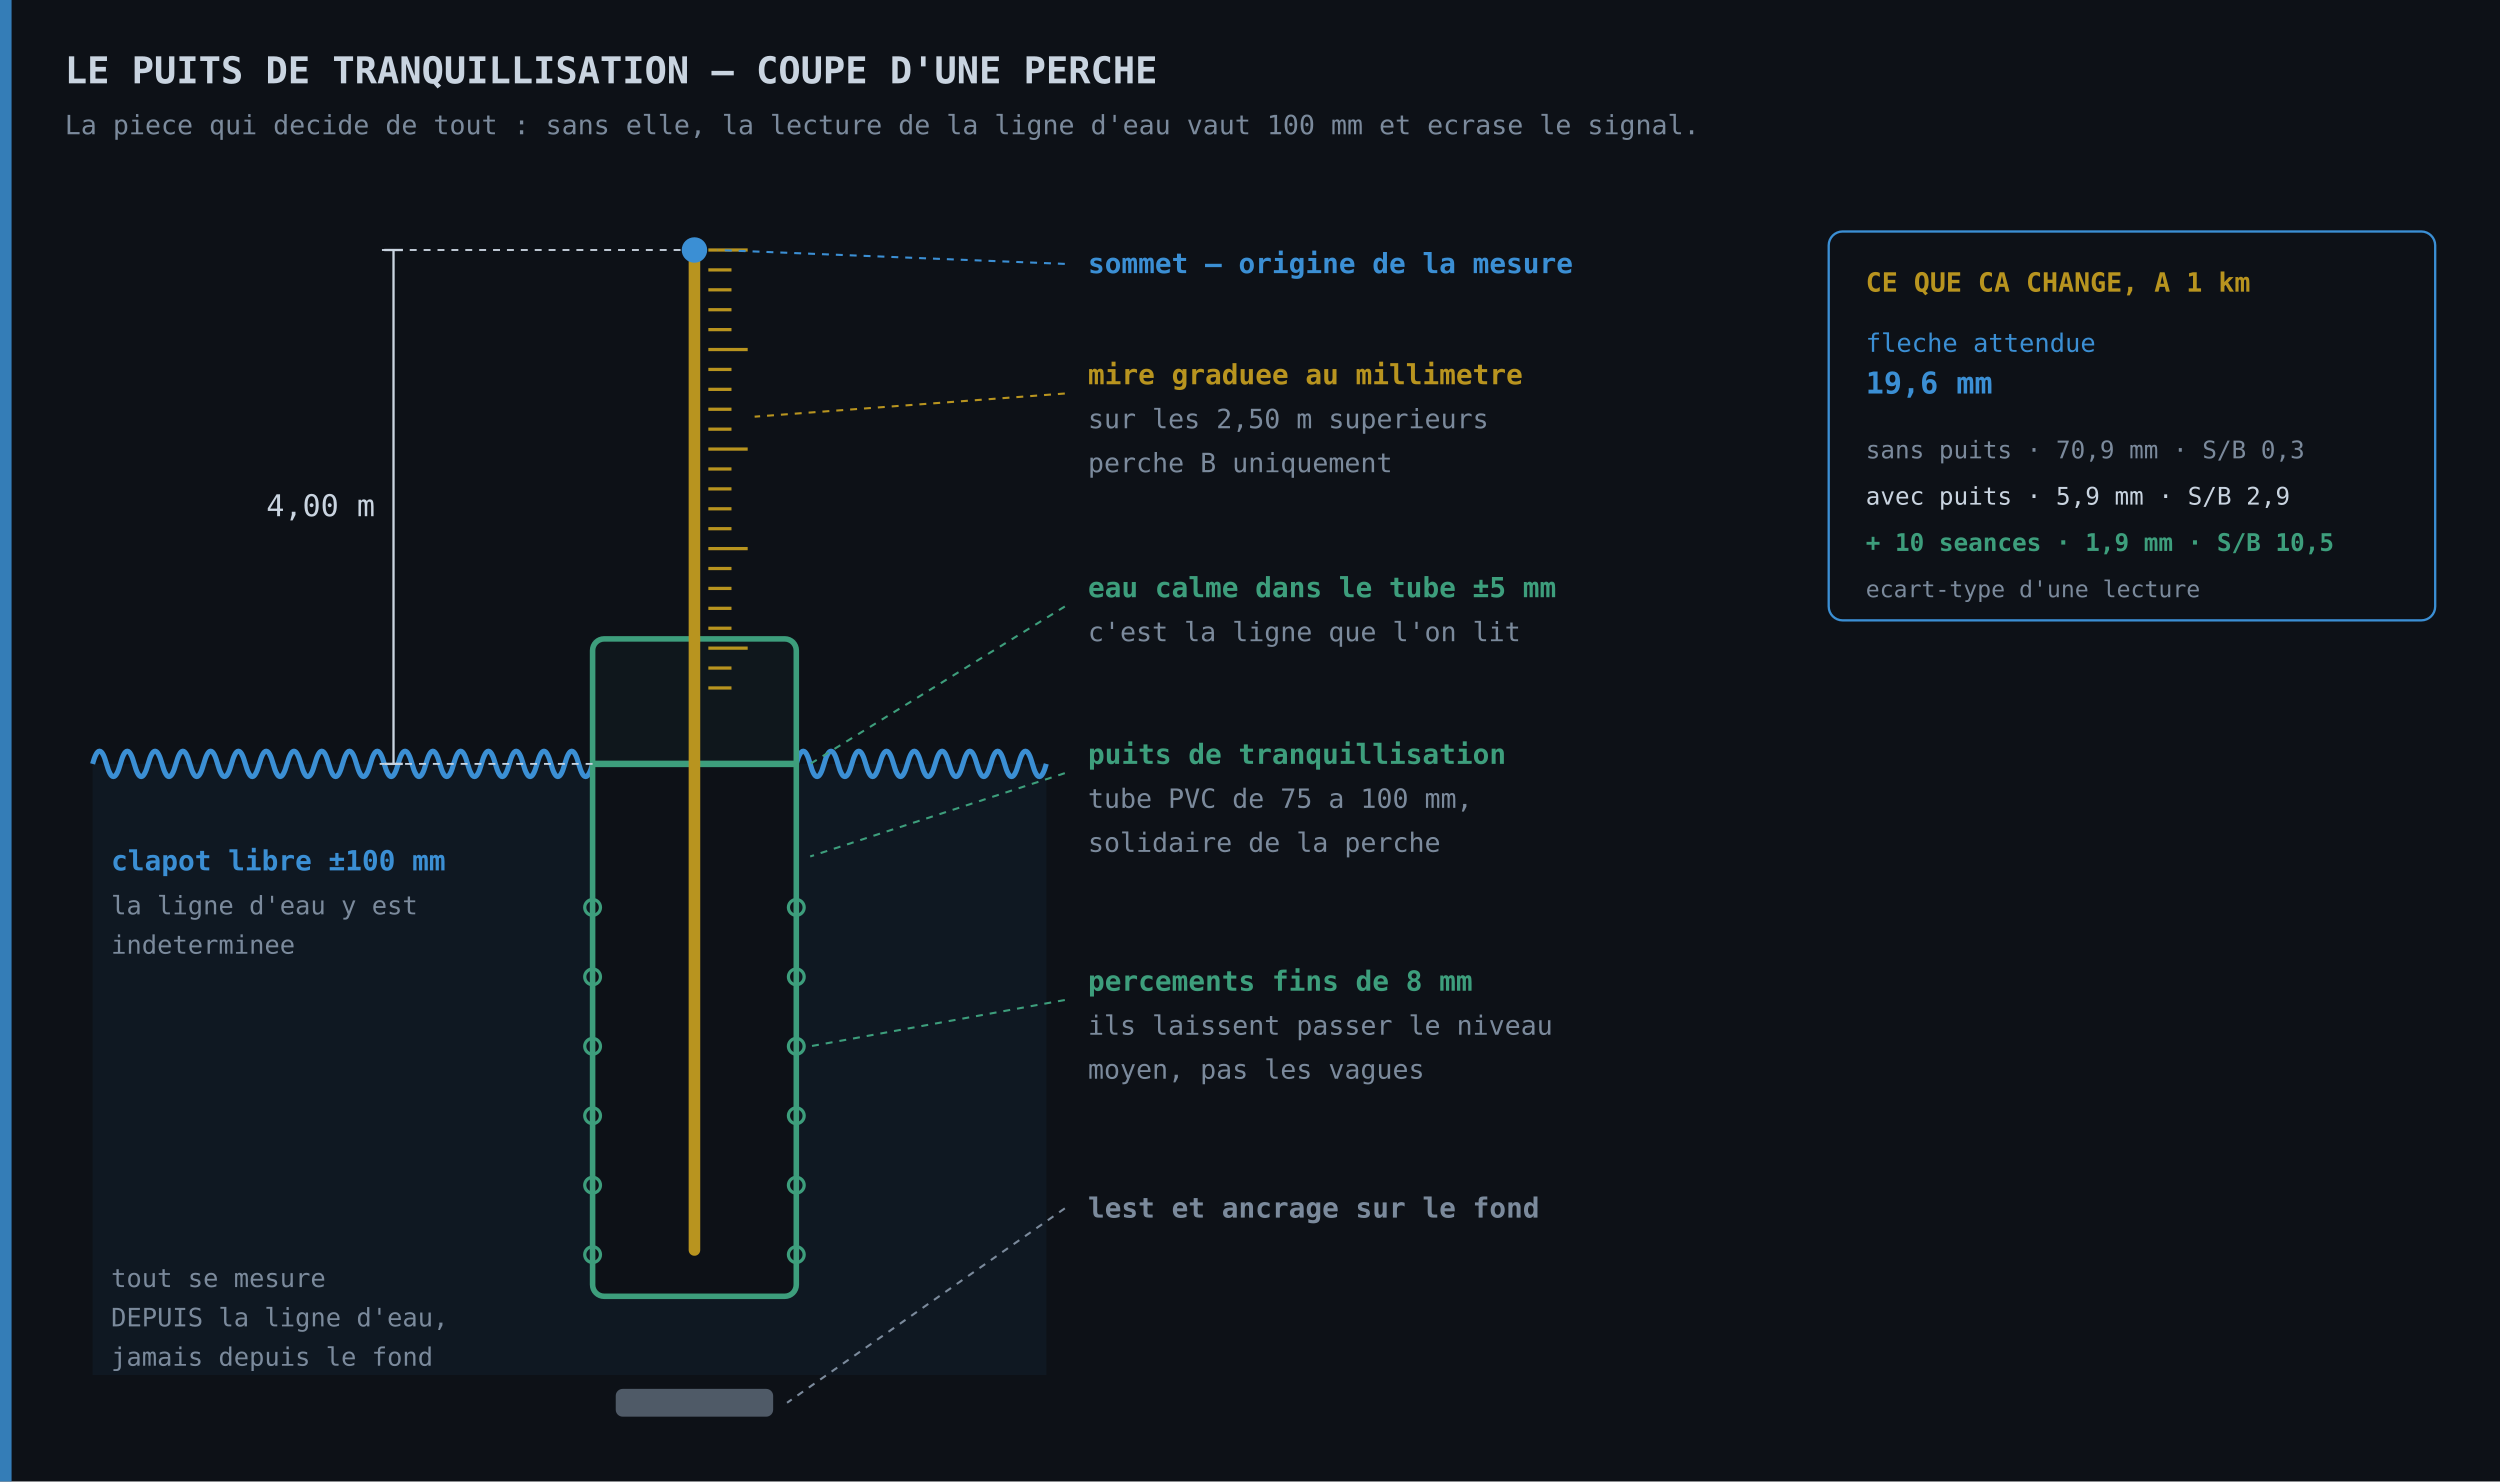
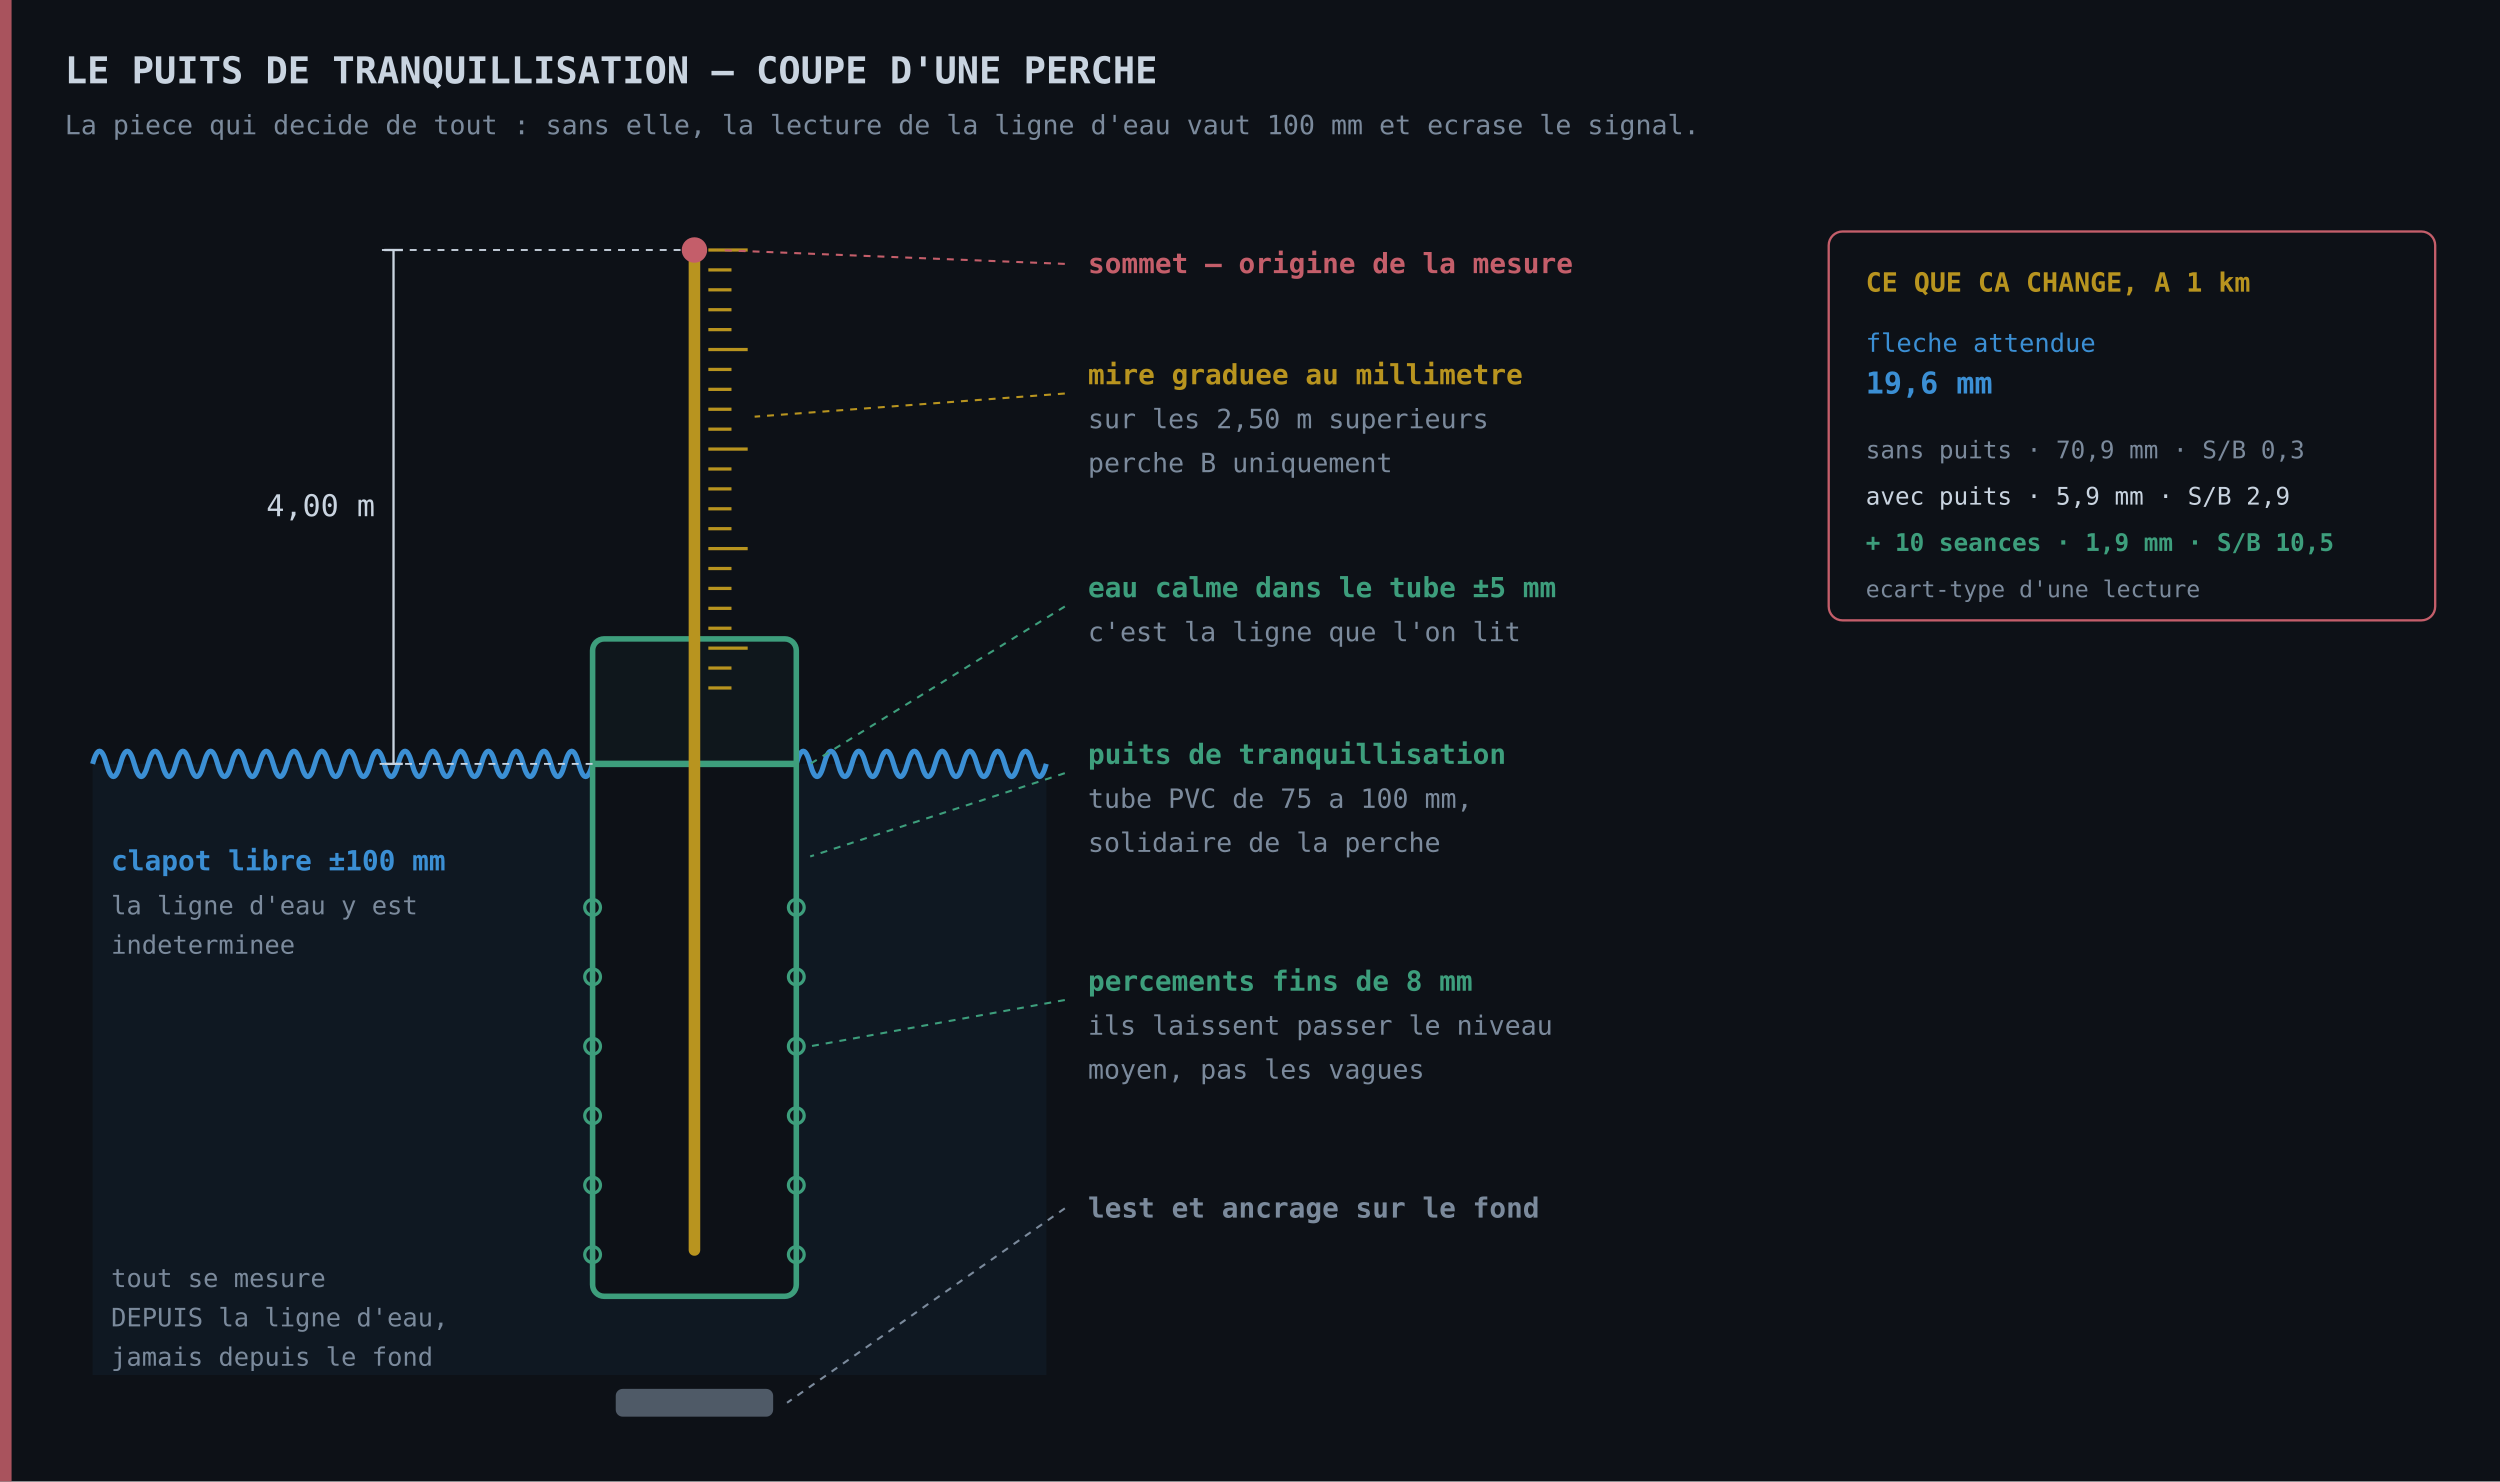
<svg xmlns="http://www.w3.org/2000/svg" viewBox="0 0 1080 640" data-zoomable="true" role="img" aria-label="Coupe d une perche et de son puits de tranquillisation">
  <rect x="0" y="0" width="1080" height="640" rx="0" fill="#0d1117" opacity="1" />
-   <rect x="0" y="0" width="5" height="640" rx="0" fill="#3B8FD4" opacity="0.85" />
+   <rect x="0" y="0" width="5" height="640" rx="0" fill="#C45E6A" opacity="0.85" />
  <text x="28.0" y="36.0" fill="#c9d4e0" font-family="ui-monospace, SFMono-Regular, Menlo, monospace" font-size="16" font-weight="700">LE PUITS DE TRANQUILLISATION — COUPE D'UNE PERCHE</text>
  <text x="28.0" y="58.0" fill="#7b8a9c" font-family="ui-monospace, SFMono-Regular, Menlo, monospace" font-size="11.5" font-weight="400">La piece qui decide de tout : sans elle, la lecture de la ligne d'eau vaut 100 mm et ecrase le signal.</text>
  <rect x="40" y="330" width="412" height="264" rx="0" fill="#3B8FD4" opacity="0.06" />
  <path d="M 40 330 Q 43,319 46,330 T 52,330 Q 55,319 58,330 T 64,330 Q 67,319 70,330 T 76,330 Q 79,319 82,330 T 88,330 Q 91,319 94,330 T 100,330 Q 103,319 106,330 T 112,330 Q 115,319 118,330 T 124,330 Q 127,319 130,330 T 136,330 Q 139,319 142,330 T 148,330 Q 151,319 154,330 T 160,330 Q 163,319 166,330 T 172,330 Q 175,319 178,330 T 184,330 Q 187,319 190,330 T 196,330 Q 199,319 202,330 T 208,330 Q 211,319 214,330 T 220,330 Q 223,319 226,330 T 232,330 Q 235,319 238,330 T 244,330 Q 247,319 250,330 T 256,330" fill="none" stroke="#3B8FD4" stroke-width="2.2" />
  <path d="M 344 330 Q 347,319 350,330 T 356,330 Q 359,319 362,330 T 368,330 Q 371,319 374,330 T 380,330 Q 383,319 386,330 T 392,330 Q 395,319 398,330 T 404,330 Q 407,319 410,330 T 416,330 Q 419,319 422,330 T 428,330 Q 431,319 434,330 T 440,330 Q 443,319 446,330 T 452,330" fill="none" stroke="#3B8FD4" stroke-width="2.2" />
  <rect x="256" y="276" width="88" height="284" rx="5" fill="#0d1117" opacity="1" stroke="#3D9E7C" stroke-width="2.4" />
  <rect x="256" y="276" width="88" height="54" rx="0" fill="#3D9E7C" opacity="0.05" />
  <line x1="256.0" y1="330.0" x2="344.0" y2="330.0" stroke="#3D9E7C" stroke-width="2.8" />
  <circle cx="256.0" cy="392.0" r="3.4" fill="none" opacity="1" stroke="#3D9E7C" stroke-width="1.4" />
  <circle cx="344.0" cy="392.0" r="3.4" fill="none" opacity="1" stroke="#3D9E7C" stroke-width="1.4" />
  <circle cx="256.0" cy="422.0" r="3.4" fill="none" opacity="1" stroke="#3D9E7C" stroke-width="1.4" />
  <circle cx="344.0" cy="422.0" r="3.4" fill="none" opacity="1" stroke="#3D9E7C" stroke-width="1.4" />
  <circle cx="256.0" cy="452.0" r="3.4" fill="none" opacity="1" stroke="#3D9E7C" stroke-width="1.4" />
  <circle cx="344.0" cy="452.0" r="3.4" fill="none" opacity="1" stroke="#3D9E7C" stroke-width="1.4" />
  <circle cx="256.0" cy="482.0" r="3.4" fill="none" opacity="1" stroke="#3D9E7C" stroke-width="1.4" />
  <circle cx="344.0" cy="482.0" r="3.4" fill="none" opacity="1" stroke="#3D9E7C" stroke-width="1.4" />
  <circle cx="256.0" cy="512.0" r="3.4" fill="none" opacity="1" stroke="#3D9E7C" stroke-width="1.4" />
  <circle cx="344.0" cy="512.0" r="3.4" fill="none" opacity="1" stroke="#3D9E7C" stroke-width="1.4" />
  <circle cx="256.0" cy="542.0" r="3.4" fill="none" opacity="1" stroke="#3D9E7C" stroke-width="1.4" />
  <circle cx="344.0" cy="542.0" r="3.4" fill="none" opacity="1" stroke="#3D9E7C" stroke-width="1.4" />
  <line x1="300.0" y1="540.0" x2="300.0" y2="108.0" stroke="#B8941F" stroke-width="5" stroke-linecap="round" />
  <line x1="306.0" y1="108.0" x2="323.0" y2="108.0" stroke="#B8941F" stroke-width="1.4" />
  <line x1="306.0" y1="116.6" x2="316.0" y2="116.6" stroke="#B8941F" stroke-width="1.4" />
  <line x1="306.0" y1="125.2" x2="316.0" y2="125.2" stroke="#B8941F" stroke-width="1.4" />
  <line x1="306.0" y1="133.8" x2="316.0" y2="133.8" stroke="#B8941F" stroke-width="1.4" />
  <line x1="306.0" y1="142.4" x2="316.0" y2="142.4" stroke="#B8941F" stroke-width="1.4" />
  <line x1="306.0" y1="151.0" x2="323.0" y2="151.0" stroke="#B8941F" stroke-width="1.4" />
  <line x1="306.0" y1="159.6" x2="316.0" y2="159.6" stroke="#B8941F" stroke-width="1.4" />
  <line x1="306.0" y1="168.2" x2="316.0" y2="168.2" stroke="#B8941F" stroke-width="1.4" />
  <line x1="306.0" y1="176.8" x2="316.0" y2="176.8" stroke="#B8941F" stroke-width="1.4" />
  <line x1="306.0" y1="185.4" x2="316.0" y2="185.4" stroke="#B8941F" stroke-width="1.4" />
  <line x1="306.0" y1="194.0" x2="323.0" y2="194.0" stroke="#B8941F" stroke-width="1.4" />
  <line x1="306.0" y1="202.6" x2="316.0" y2="202.6" stroke="#B8941F" stroke-width="1.4" />
  <line x1="306.0" y1="211.2" x2="316.0" y2="211.2" stroke="#B8941F" stroke-width="1.4" />
  <line x1="306.0" y1="219.8" x2="316.0" y2="219.8" stroke="#B8941F" stroke-width="1.4" />
  <line x1="306.0" y1="228.4" x2="316.0" y2="228.4" stroke="#B8941F" stroke-width="1.4" />
  <line x1="306.0" y1="237.0" x2="323.0" y2="237.0" stroke="#B8941F" stroke-width="1.4" />
  <line x1="306.0" y1="245.6" x2="316.0" y2="245.6" stroke="#B8941F" stroke-width="1.4" />
  <line x1="306.0" y1="254.2" x2="316.0" y2="254.2" stroke="#B8941F" stroke-width="1.4" />
  <line x1="306.0" y1="262.8" x2="316.0" y2="262.8" stroke="#B8941F" stroke-width="1.4" />
  <line x1="306.0" y1="271.4" x2="316.0" y2="271.4" stroke="#B8941F" stroke-width="1.4" />
  <line x1="306.0" y1="280.0" x2="323.0" y2="280.0" stroke="#B8941F" stroke-width="1.4" />
  <line x1="306.0" y1="288.6" x2="316.0" y2="288.6" stroke="#B8941F" stroke-width="1.4" />
  <line x1="306.0" y1="297.2" x2="316.0" y2="297.2" stroke="#B8941F" stroke-width="1.4" />
-   <circle cx="300.0" cy="108.0" r="5.5" fill="#3B8FD4" opacity="1" />
+   <circle cx="300.0" cy="108.0" r="5.5" fill="#C45E6A" opacity="1" />
  <rect x="266" y="600" width="68" height="12" rx="3" fill="#7b8a9c" opacity="0.6" />
  <line x1="294.0" y1="108.0" x2="164.0" y2="108.0" stroke="#c9d4e0" stroke-width="0.8" stroke-dasharray="3 3" />
  <line x1="256.0" y1="330.0" x2="164.0" y2="330.0" stroke="#c9d4e0" stroke-width="0.8" stroke-dasharray="3 3" />
  <line x1="170.0" y1="108.0" x2="170.0" y2="330.0" stroke="#c9d4e0" stroke-width="1" />
  <line x1="166.0" y1="108.0" x2="174.0" y2="108.0" stroke="#c9d4e0" stroke-width="1" />
  <line x1="166.0" y1="330.0" x2="174.0" y2="330.0" stroke="#c9d4e0" stroke-width="1" />
  <text x="162.0" y="223.0" fill="#c9d4e0" font-family="ui-monospace, SFMono-Regular, Menlo, monospace" font-size="13" font-weight="400" text-anchor="end">4,00 m</text>
-   <text x="470.0" y="118.0" fill="#3B8FD4" font-family="ui-monospace, SFMono-Regular, Menlo, monospace" font-size="12" font-weight="700">sommet — origine de la mesure</text>
-   <line x1="460.0" y1="114.0" x2="310.0" y2="108.0" stroke="#3B8FD4" stroke-width="0.9" stroke-dasharray="3 3" />
+   <text x="470.0" y="118.0" fill="#C45E6A" font-family="ui-monospace, SFMono-Regular, Menlo, monospace" font-size="12" font-weight="700">sommet — origine de la mesure</text>
+   <line x1="460.0" y1="114.0" x2="310.0" y2="108.0" stroke="#C45E6A" stroke-width="0.9" stroke-dasharray="3 3" />
  <text x="470.0" y="166.0" fill="#B8941F" font-family="ui-monospace, SFMono-Regular, Menlo, monospace" font-size="12" font-weight="700">mire graduee au millimetre</text>
  <text x="470.0" y="185.0" fill="#7b8a9c" font-family="ui-monospace, SFMono-Regular, Menlo, monospace" font-size="11.5" font-weight="400">sur les 2,50 m superieurs</text>
  <text x="470.0" y="204.0" fill="#7b8a9c" font-family="ui-monospace, SFMono-Regular, Menlo, monospace" font-size="11.5" font-weight="400">perche B uniquement</text>
  <line x1="460.0" y1="170.0" x2="326.0" y2="180.0" stroke="#B8941F" stroke-width="0.9" stroke-dasharray="3 3" />
  <text x="470.0" y="258.0" fill="#3D9E7C" font-family="ui-monospace, SFMono-Regular, Menlo, monospace" font-size="12" font-weight="700">eau calme dans le tube  ±5 mm</text>
  <text x="470.0" y="277.0" fill="#7b8a9c" font-family="ui-monospace, SFMono-Regular, Menlo, monospace" font-size="11.5" font-weight="400">c'est la ligne que l'on lit</text>
  <line x1="460.0" y1="262.0" x2="350.0" y2="330.0" stroke="#3D9E7C" stroke-width="0.9" stroke-dasharray="3 3" />
  <text x="470.0" y="330.0" fill="#3D9E7C" font-family="ui-monospace, SFMono-Regular, Menlo, monospace" font-size="12" font-weight="700">puits de tranquillisation</text>
  <text x="470.0" y="349.0" fill="#7b8a9c" font-family="ui-monospace, SFMono-Regular, Menlo, monospace" font-size="11.5" font-weight="400">tube PVC de 75 a 100 mm,</text>
  <text x="470.0" y="368.0" fill="#7b8a9c" font-family="ui-monospace, SFMono-Regular, Menlo, monospace" font-size="11.5" font-weight="400">solidaire de la perche</text>
  <line x1="460.0" y1="334.0" x2="350.0" y2="370.0" stroke="#3D9E7C" stroke-width="0.9" stroke-dasharray="3 3" />
  <text x="470.0" y="428.0" fill="#3D9E7C" font-family="ui-monospace, SFMono-Regular, Menlo, monospace" font-size="12" font-weight="700">percements fins de 8 mm</text>
  <text x="470.0" y="447.0" fill="#7b8a9c" font-family="ui-monospace, SFMono-Regular, Menlo, monospace" font-size="11.5" font-weight="400">ils laissent passer le niveau</text>
  <text x="470.0" y="466.0" fill="#7b8a9c" font-family="ui-monospace, SFMono-Regular, Menlo, monospace" font-size="11.5" font-weight="400">moyen, pas les vagues</text>
  <line x1="460.0" y1="432.0" x2="350.0" y2="452.0" stroke="#3D9E7C" stroke-width="0.9" stroke-dasharray="3 3" />
  <text x="470.0" y="526.0" fill="#7b8a9c" font-family="ui-monospace, SFMono-Regular, Menlo, monospace" font-size="12" font-weight="700">lest et ancrage sur le fond</text>
  <line x1="460.0" y1="522.0" x2="340.0" y2="606.0" stroke="#7b8a9c" stroke-width="0.9" stroke-dasharray="3 3" />
  <text x="48.0" y="376.0" fill="#3B8FD4" font-family="ui-monospace, SFMono-Regular, Menlo, monospace" font-size="12" font-weight="700">clapot libre  ±100 mm</text>
  <text x="48.0" y="395.0" fill="#7b8a9c" font-family="ui-monospace, SFMono-Regular, Menlo, monospace" font-size="11" font-weight="400">la ligne d'eau y est</text>
  <text x="48.0" y="412.0" fill="#7b8a9c" font-family="ui-monospace, SFMono-Regular, Menlo, monospace" font-size="11" font-weight="400">indeterminee</text>
  <text x="48.0" y="556.0" fill="#7b8a9c" font-family="ui-monospace, SFMono-Regular, Menlo, monospace" font-size="11" font-weight="400">tout se mesure</text>
  <text x="48.0" y="573.0" fill="#7b8a9c" font-family="ui-monospace, SFMono-Regular, Menlo, monospace" font-size="11" font-weight="400">DEPUIS la ligne d'eau,</text>
  <text x="48.0" y="590.0" fill="#7b8a9c" font-family="ui-monospace, SFMono-Regular, Menlo, monospace" font-size="11" font-weight="400">jamais depuis le fond</text>
-   <rect x="790" y="100" width="262" height="168" rx="6" fill="none" opacity="1" stroke="#3B8FD4" stroke-width="1" />
+   <rect x="790" y="100" width="262" height="168" rx="6" fill="none" opacity="1" stroke="#C45E6A" stroke-width="1" />
  <text x="806.0" y="126.0" fill="#B8941F" font-family="ui-monospace, SFMono-Regular, Menlo, monospace" font-size="11.5" font-weight="700">CE QUE CA CHANGE, A 1 km</text>
  <text x="806.0" y="152.0" fill="#3B8FD4" font-family="ui-monospace, SFMono-Regular, Menlo, monospace" font-size="11" font-weight="400">fleche attendue</text>
  <text x="806.0" y="170.0" fill="#3B8FD4" font-family="ui-monospace, SFMono-Regular, Menlo, monospace" font-size="13" font-weight="700">19,6 mm</text>
  <text x="806.0" y="198.0" fill="#7b8a9c" font-family="ui-monospace, SFMono-Regular, Menlo, monospace" font-size="10.5" font-weight="400">sans puits · 70,9 mm · S/B 0,3</text>
  <text x="806.0" y="218.0" fill="#c9d4e0" font-family="ui-monospace, SFMono-Regular, Menlo, monospace" font-size="10.5" font-weight="400">avec puits ·  5,9 mm · S/B 2,9</text>
  <text x="806.0" y="238.0" fill="#3D9E7C" font-family="ui-monospace, SFMono-Regular, Menlo, monospace" font-size="10.5" font-weight="700">+ 10 seances ·  1,9 mm · S/B 10,5</text>
  <text x="806.0" y="258.0" fill="#7b8a9c" font-family="ui-monospace, SFMono-Regular, Menlo, monospace" font-size="10" font-weight="400">ecart-type d'une lecture</text>
</svg>
